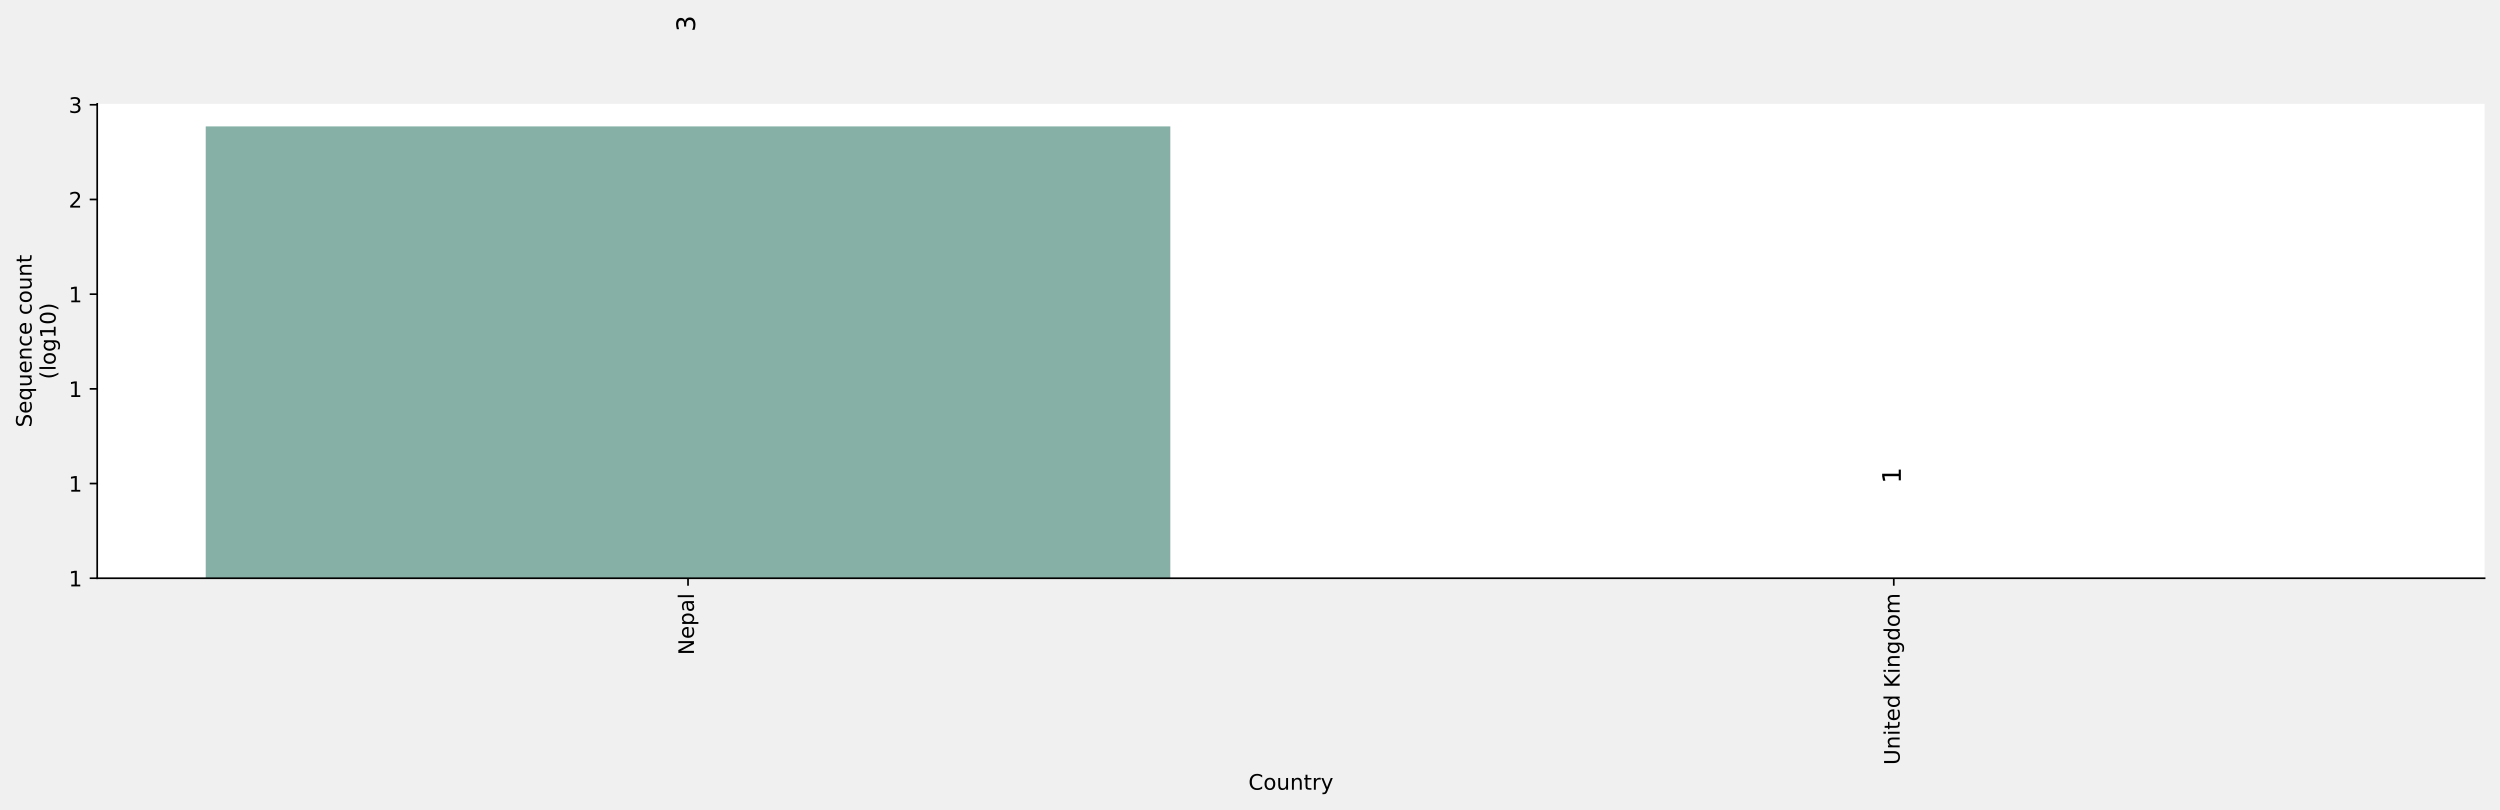
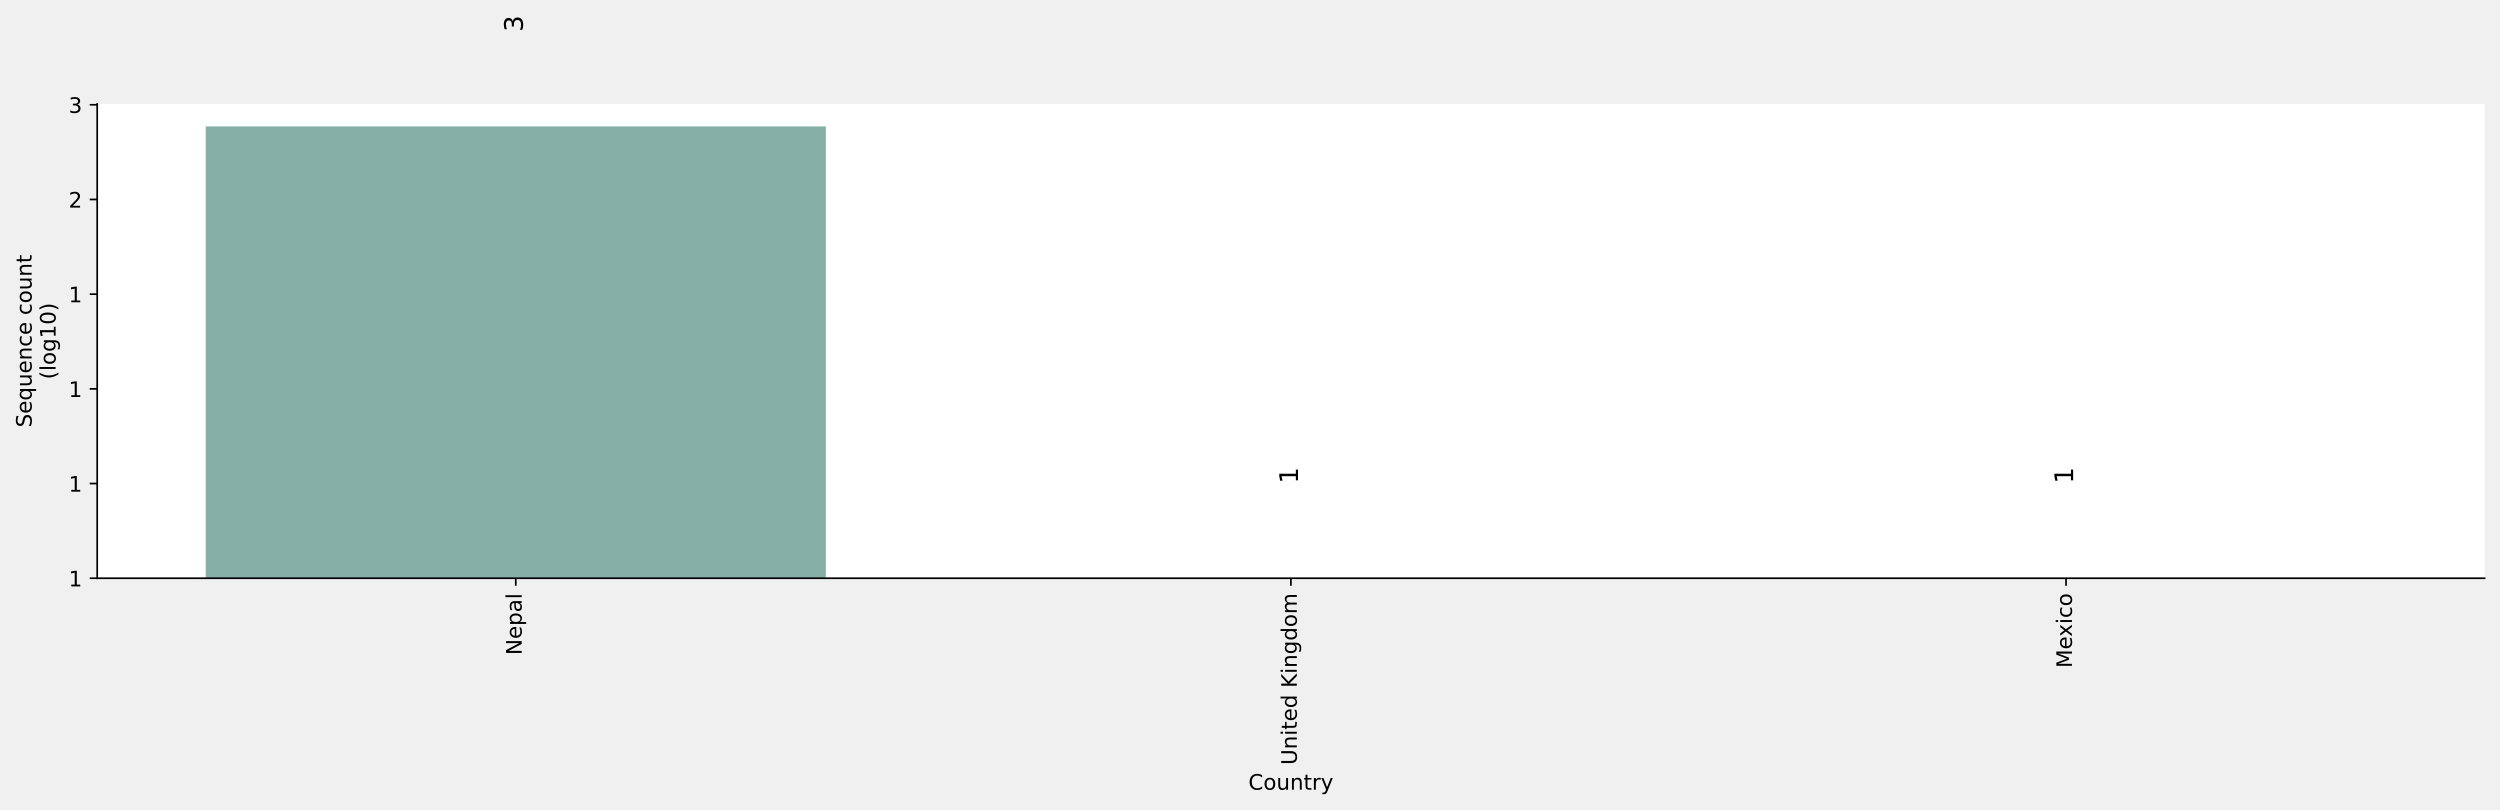
<svg xmlns="http://www.w3.org/2000/svg" xmlns:xlink="http://www.w3.org/1999/xlink" height="378.443pt" version="1.1" viewBox="0 0 1168.638 378.443" width="1168.638pt">
  <defs>
    <style type="text/css">*{stroke-linecap:butt;stroke-linejoin:round;}</style>
  </defs>
  <g id="figure_1">
    <g id="axes_1">
      <g id="patch_1">
        <path d="M 45.438 270.3  L 1161.438 270.3  L 1161.438 48.54  L 45.438 48.54  z " style="fill:#ffffff;" />
      </g>
      <g id="patch_2">
-         <path clip-path="url(#pbe9e77797c)" d="M 96.166 270.3  L 547.075 270.3  L 547.075 59.1  L 96.166 59.1  z " style="fill:#86b0a6;" />
+         <path clip-path="url(#pb8a6fad8ed)" d="M 96.166 270.3  L 386.036 270.3  L 386.036 59.1  L 96.166 59.1  z " style="fill:#86b0a6;" />
      </g>
      <g id="patch_3">
-         <path clip-path="url(#pbe9e77797c)" d="M 659.802 270.3  L 1110.711 270.3  L 1110.711 270.3  L 659.802 270.3  z " style="fill:#86b0a6;" />
+         <path clip-path="url(#pb8a6fad8ed)" d="M 458.503 270.3  L 748.374 270.3  L 748.374 270.3  L 458.503 270.3  z " style="fill:#86b0a6;" />
+       </g>
+       <g id="patch_4">
+         <path clip-path="url(#pb8a6fad8ed)" d="M 820.841 270.3  L 1110.711 270.3  L 1110.711 270.3  L 820.841 270.3  z " style="fill:#86b0a6;" />
      </g>
      <g id="matplotlib.axis_1">
        <g id="xtick_1">
          <g id="line2d_1">
            <defs>
-               <path d="M 0 0  L 0 3.5  " id="m4c17e06d1f" style="stroke:#000000;stroke-width:0.8;" />
-             </defs>
-             <g>
-               <use style="stroke:#000000;stroke-width:0.8;" x="321.62" xlink:href="#m4c17e06d1f" y="270.3" />
+               <path d="M 0 0  L 0 3.5  " id="m555a7a0d7e" style="stroke:#000000;stroke-width:0.8;" />
+             </defs>
+             <g>
+               <use style="stroke:#000000;stroke-width:0.8;" x="241.101" xlink:href="#m555a7a0d7e" y="270.3" />
            </g>
          </g>
          <g id="text_1">
-             <g transform="translate(324.3796 306.1895)rotate(-90)scale(0.1 -0.1)">
+             <g transform="translate(243.8602 306.1895)rotate(-90)scale(0.1 -0.1)">
              <defs>
                <path d="M 628 4666  L 1478 4666  L 3547 763  L 3547 4666  L 4159 4666  L 4159 0  L 3309 0  L 1241 3903  L 1241 0  L 628 0  L 628 4666  z " id="DejaVuSans-4e" transform="scale(0.015625)" />
                <path d="M 3597 1894  L 3597 1613  L 953 1613  Q 991 1019 1311 708  Q 1631 397 2203 397  Q 2534 397 2845 478  Q 3156 559 3463 722  L 3463 178  Q 3153 47 2828 -22  Q 2503 -91 2169 -91  Q 1331 -91 842 396  Q 353 884 353 1716  Q 353 2575 817 3079  Q 1281 3584 2069 3584  Q 2775 3584 3186 3129  Q 3597 2675 3597 1894  z M 3022 2063  Q 3016 2534 2758 2815  Q 2500 3097 2075 3097  Q 1594 3097 1305 2825  Q 1016 2553 972 2059  L 3022 2063  z " id="DejaVuSans-65" transform="scale(0.015625)" />
                <path d="M 1159 525  L 1159 -1331  L 581 -1331  L 581 3500  L 1159 3500  L 1159 2969  Q 1341 3281 1617 3432  Q 1894 3584 2278 3584  Q 2916 3584 3314 3078  Q 3713 2572 3713 1747  Q 3713 922 3314 415  Q 2916 -91 2278 -91  Q 1894 -91 1617 61  Q 1341 213 1159 525  z M 3116 1747  Q 3116 2381 2855 2742  Q 2594 3103 2138 3103  Q 1681 3103 1420 2742  Q 1159 2381 1159 1747  Q 1159 1113 1420 752  Q 1681 391 2138 391  Q 2594 391 2855 752  Q 3116 1113 3116 1747  z " id="DejaVuSans-70" transform="scale(0.015625)" />
                <path d="M 2194 1759  Q 1497 1759 1228 1600  Q 959 1441 959 1056  Q 959 750 1161 570  Q 1363 391 1709 391  Q 2188 391 2477 730  Q 2766 1069 2766 1631  L 2766 1759  L 2194 1759  z M 3341 1997  L 3341 0  L 2766 0  L 2766 531  Q 2569 213 2275 61  Q 1981 -91 1556 -91  Q 1019 -91 701 211  Q 384 513 384 1019  Q 384 1609 779 1909  Q 1175 2209 1959 2209  L 2766 2209  L 2766 2266  Q 2766 2663 2505 2880  Q 2244 3097 1772 3097  Q 1472 3097 1187 3025  Q 903 2953 641 2809  L 641 3341  Q 956 3463 1253 3523  Q 1550 3584 1831 3584  Q 2591 3584 2966 3190  Q 3341 2797 3341 1997  z " id="DejaVuSans-61" transform="scale(0.015625)" />
                <path d="M 603 4863  L 1178 4863  L 1178 0  L 603 0  L 603 4863  z " id="DejaVuSans-6c" transform="scale(0.015625)" />
              </defs>
              <use xlink:href="#DejaVuSans-4e" />
              <use x="74.805" xlink:href="#DejaVuSans-65" />
              <use x="136.328" xlink:href="#DejaVuSans-70" />
              <use x="199.805" xlink:href="#DejaVuSans-61" />
              <use x="261.084" xlink:href="#DejaVuSans-6c" />
            </g>
          </g>
        </g>
        <g id="xtick_2">
          <g id="line2d_2">
            <g>
-               <use style="stroke:#000000;stroke-width:0.8;" x="885.257" xlink:href="#m4c17e06d1f" y="270.3" />
+               <use style="stroke:#000000;stroke-width:0.8;" x="603.438" xlink:href="#m555a7a0d7e" y="270.3" />
            </g>
          </g>
          <g id="text_2">
-             <g transform="translate(888.016 357.5645)rotate(-90)scale(0.1 -0.1)">
+             <g transform="translate(606.1978 357.5645)rotate(-90)scale(0.1 -0.1)">
              <defs>
                <path d="M 556 4666  L 1191 4666  L 1191 1831  Q 1191 1081 1462 751  Q 1734 422 2344 422  Q 2950 422 3222 751  Q 3494 1081 3494 1831  L 3494 4666  L 4128 4666  L 4128 1753  Q 4128 841 3676 375  Q 3225 -91 2344 -91  Q 1459 -91 1007 375  Q 556 841 556 1753  L 556 4666  z " id="DejaVuSans-55" transform="scale(0.015625)" />
                <path d="M 3513 2113  L 3513 0  L 2938 0  L 2938 2094  Q 2938 2591 2744 2837  Q 2550 3084 2163 3084  Q 1697 3084 1428 2787  Q 1159 2491 1159 1978  L 1159 0  L 581 0  L 581 3500  L 1159 3500  L 1159 2956  Q 1366 3272 1645 3428  Q 1925 3584 2291 3584  Q 2894 3584 3203 3211  Q 3513 2838 3513 2113  z " id="DejaVuSans-6e" transform="scale(0.015625)" />
                <path d="M 603 3500  L 1178 3500  L 1178 0  L 603 0  L 603 3500  z M 603 4863  L 1178 4863  L 1178 4134  L 603 4134  L 603 4863  z " id="DejaVuSans-69" transform="scale(0.015625)" />
                <path d="M 1172 4494  L 1172 3500  L 2356 3500  L 2356 3053  L 1172 3053  L 1172 1153  Q 1172 725 1289 603  Q 1406 481 1766 481  L 2356 481  L 2356 0  L 1766 0  Q 1100 0 847 248  Q 594 497 594 1153  L 594 3053  L 172 3053  L 172 3500  L 594 3500  L 594 4494  L 1172 4494  z " id="DejaVuSans-74" transform="scale(0.015625)" />
                <path d="M 2906 2969  L 2906 4863  L 3481 4863  L 3481 0  L 2906 0  L 2906 525  Q 2725 213 2448 61  Q 2172 -91 1784 -91  Q 1150 -91 751 415  Q 353 922 353 1747  Q 353 2572 751 3078  Q 1150 3584 1784 3584  Q 2172 3584 2448 3432  Q 2725 3281 2906 2969  z M 947 1747  Q 947 1113 1208 752  Q 1469 391 1925 391  Q 2381 391 2643 752  Q 2906 1113 2906 1747  Q 2906 2381 2643 2742  Q 2381 3103 1925 3103  Q 1469 3103 1208 2742  Q 947 2381 947 1747  z " id="DejaVuSans-64" transform="scale(0.015625)" />
                <path id="DejaVuSans-20" transform="scale(0.015625)" />
                <path d="M 628 4666  L 1259 4666  L 1259 2694  L 3353 4666  L 4166 4666  L 1850 2491  L 4331 0  L 3500 0  L 1259 2247  L 1259 0  L 628 0  L 628 4666  z " id="DejaVuSans-4b" transform="scale(0.015625)" />
                <path d="M 2906 1791  Q 2906 2416 2648 2759  Q 2391 3103 1925 3103  Q 1463 3103 1205 2759  Q 947 2416 947 1791  Q 947 1169 1205 825  Q 1463 481 1925 481  Q 2391 481 2648 825  Q 2906 1169 2906 1791  z M 3481 434  Q 3481 -459 3084 -895  Q 2688 -1331 1869 -1331  Q 1566 -1331 1297 -1286  Q 1028 -1241 775 -1147  L 775 -588  Q 1028 -725 1275 -790  Q 1522 -856 1778 -856  Q 2344 -856 2625 -561  Q 2906 -266 2906 331  L 2906 616  Q 2728 306 2450 153  Q 2172 0 1784 0  Q 1141 0 747 490  Q 353 981 353 1791  Q 353 2603 747 3093  Q 1141 3584 1784 3584  Q 2172 3584 2450 3431  Q 2728 3278 2906 2969  L 2906 3500  L 3481 3500  L 3481 434  z " id="DejaVuSans-67" transform="scale(0.015625)" />
                <path d="M 1959 3097  Q 1497 3097 1228 2736  Q 959 2375 959 1747  Q 959 1119 1226 758  Q 1494 397 1959 397  Q 2419 397 2687 759  Q 2956 1122 2956 1747  Q 2956 2369 2687 2733  Q 2419 3097 1959 3097  z M 1959 3584  Q 2709 3584 3137 3096  Q 3566 2609 3566 1747  Q 3566 888 3137 398  Q 2709 -91 1959 -91  Q 1206 -91 779 398  Q 353 888 353 1747  Q 353 2609 779 3096  Q 1206 3584 1959 3584  z " id="DejaVuSans-6f" transform="scale(0.015625)" />
                <path d="M 3328 2828  Q 3544 3216 3844 3400  Q 4144 3584 4550 3584  Q 5097 3584 5394 3201  Q 5691 2819 5691 2113  L 5691 0  L 5113 0  L 5113 2094  Q 5113 2597 4934 2840  Q 4756 3084 4391 3084  Q 3944 3084 3684 2787  Q 3425 2491 3425 1978  L 3425 0  L 2847 0  L 2847 2094  Q 2847 2600 2669 2842  Q 2491 3084 2119 3084  Q 1678 3084 1418 2786  Q 1159 2488 1159 1978  L 1159 0  L 581 0  L 581 3500  L 1159 3500  L 1159 2956  Q 1356 3278 1631 3431  Q 1906 3584 2284 3584  Q 2666 3584 2933 3390  Q 3200 3197 3328 2828  z " id="DejaVuSans-6d" transform="scale(0.015625)" />
              </defs>
              <use xlink:href="#DejaVuSans-55" />
              <use x="73.193" xlink:href="#DejaVuSans-6e" />
              <use x="136.572" xlink:href="#DejaVuSans-69" />
              <use x="164.355" xlink:href="#DejaVuSans-74" />
              <use x="203.564" xlink:href="#DejaVuSans-65" />
              <use x="265.088" xlink:href="#DejaVuSans-64" />
              <use x="328.564" xlink:href="#DejaVuSans-20" />
              <use x="360.352" xlink:href="#DejaVuSans-4b" />
              <use x="425.928" xlink:href="#DejaVuSans-69" />
              <use x="453.711" xlink:href="#DejaVuSans-6e" />
              <use x="517.09" xlink:href="#DejaVuSans-67" />
              <use x="580.566" xlink:href="#DejaVuSans-64" />
              <use x="644.043" xlink:href="#DejaVuSans-6f" />
              <use x="705.225" xlink:href="#DejaVuSans-6d" />
            </g>
          </g>
        </g>
-         <g id="text_3">
+         <g id="xtick_3">
+           <g id="line2d_3">
+             <g>
+               <use style="stroke:#000000;stroke-width:0.8;" x="965.776" xlink:href="#m555a7a0d7e" y="270.3" />
+             </g>
+           </g>
+           <g id="text_3">
+             <g transform="translate(968.5355 312.2208)rotate(-90)scale(0.1 -0.1)">
+               <defs>
+                 <path d="M 628 4666  L 1569 4666  L 2759 1491  L 3956 4666  L 4897 4666  L 4897 0  L 4281 0  L 4281 4097  L 3078 897  L 2444 897  L 1241 4097  L 1241 0  L 628 0  L 628 4666  z " id="DejaVuSans-4d" transform="scale(0.015625)" />
+                 <path d="M 3513 3500  L 2247 1797  L 3578 0  L 2900 0  L 1881 1375  L 863 0  L 184 0  L 1544 1831  L 300 3500  L 978 3500  L 1906 2253  L 2834 3500  L 3513 3500  z " id="DejaVuSans-78" transform="scale(0.015625)" />
+                 <path d="M 3122 3366  L 3122 2828  Q 2878 2963 2633 3030  Q 2388 3097 2138 3097  Q 1578 3097 1268 2742  Q 959 2388 959 1747  Q 959 1106 1268 751  Q 1578 397 2138 397  Q 2388 397 2633 464  Q 2878 531 3122 666  L 3122 134  Q 2881 22 2623 -34  Q 2366 -91 2075 -91  Q 1284 -91 818 406  Q 353 903 353 1747  Q 353 2603 823 3093  Q 1294 3584 2113 3584  Q 2378 3584 2631 3529  Q 2884 3475 3122 3366  z " id="DejaVuSans-63" transform="scale(0.015625)" />
+               </defs>
+               <use xlink:href="#DejaVuSans-4d" />
+               <use x="86.279" xlink:href="#DejaVuSans-65" />
+               <use x="146.053" xlink:href="#DejaVuSans-78" />
+               <use x="205.232" xlink:href="#DejaVuSans-69" />
+               <use x="233.016" xlink:href="#DejaVuSans-63" />
+               <use x="287.996" xlink:href="#DejaVuSans-6f" />
+             </g>
+           </g>
+         </g>
+         <g id="text_4">
          <g transform="translate(583.5752 369.163)scale(0.1 -0.1)">
            <defs>
              <path d="M 4122 4306  L 4122 3641  Q 3803 3938 3442 4084  Q 3081 4231 2675 4231  Q 1875 4231 1450 3742  Q 1025 3253 1025 2328  Q 1025 1406 1450 917  Q 1875 428 2675 428  Q 3081 428 3442 575  Q 3803 722 4122 1019  L 4122 359  Q 3791 134 3420 21  Q 3050 -91 2638 -91  Q 1578 -91 968 557  Q 359 1206 359 2328  Q 359 3453 968 4101  Q 1578 4750 2638 4750  Q 3056 4750 3426 4639  Q 3797 4528 4122 4306  z " id="DejaVuSans-43" transform="scale(0.015625)" />
              <path d="M 544 1381  L 544 3500  L 1119 3500  L 1119 1403  Q 1119 906 1312 657  Q 1506 409 1894 409  Q 2359 409 2629 706  Q 2900 1003 2900 1516  L 2900 3500  L 3475 3500  L 3475 0  L 2900 0  L 2900 538  Q 2691 219 2414 64  Q 2138 -91 1772 -91  Q 1169 -91 856 284  Q 544 659 544 1381  z M 1991 3584  L 1991 3584  z " id="DejaVuSans-75" transform="scale(0.015625)" />
              <path d="M 2631 2963  Q 2534 3019 2420 3045  Q 2306 3072 2169 3072  Q 1681 3072 1420 2755  Q 1159 2438 1159 1844  L 1159 0  L 581 0  L 581 3500  L 1159 3500  L 1159 2956  Q 1341 3275 1631 3429  Q 1922 3584 2338 3584  Q 2397 3584 2469 3576  Q 2541 3569 2628 3553  L 2631 2963  z " id="DejaVuSans-72" transform="scale(0.015625)" />
              <path d="M 2059 -325  Q 1816 -950 1584 -1140  Q 1353 -1331 966 -1331  L 506 -1331  L 506 -850  L 844 -850  Q 1081 -850 1212 -737  Q 1344 -625 1503 -206  L 1606 56  L 191 3500  L 800 3500  L 1894 763  L 2988 3500  L 3597 3500  L 2059 -325  z " id="DejaVuSans-79" transform="scale(0.015625)" />
            </defs>
            <use xlink:href="#DejaVuSans-43" />
            <use x="69.824" xlink:href="#DejaVuSans-6f" />
            <use x="131.006" xlink:href="#DejaVuSans-75" />
            <use x="194.385" xlink:href="#DejaVuSans-6e" />
            <use x="257.764" xlink:href="#DejaVuSans-74" />
            <use x="296.973" xlink:href="#DejaVuSans-72" />
            <use x="338.086" xlink:href="#DejaVuSans-79" />
          </g>
        </g>
      </g>
      <g id="matplotlib.axis_2">
        <g id="ytick_1">
-           <g id="line2d_3">
-             <defs>
-               <path d="M 0 0  L -3.5 0  " id="md2fdc1276e" style="stroke:#000000;stroke-width:0.8;" />
-             </defs>
-             <g>
-               <use style="stroke:#000000;stroke-width:0.8;" x="45.438" xlink:href="#md2fdc1276e" y="270.3" />
-             </g>
-           </g>
-           <g id="text_4">
+           <g id="line2d_4">
+             <defs>
+               <path d="M 0 0  L -3.5 0  " id="md3da82e534" style="stroke:#000000;stroke-width:0.8;" />
+             </defs>
+             <g>
+               <use style="stroke:#000000;stroke-width:0.8;" x="45.438" xlink:href="#md3da82e534" y="270.3" />
+             </g>
+           </g>
+           <g id="text_5">
            <g transform="translate(32.07594 274.0997)scale(0.1 -0.1)">
              <defs>
                <path d="M 794 531  L 1825 531  L 1825 4091  L 703 3866  L 703 4441  L 1819 4666  L 2450 4666  L 2450 531  L 3481 531  L 3481 0  L 794 0  L 794 531  z " id="DejaVuSans-31" transform="scale(0.015625)" />
              </defs>
              <use xlink:href="#DejaVuSans-31" />
            </g>
          </g>
        </g>
        <g id="ytick_2">
-           <g id="line2d_4">
-             <g>
-               <use style="stroke:#000000;stroke-width:0.8;" x="45.438" xlink:href="#md2fdc1276e" y="226.035" />
-             </g>
-           </g>
-           <g id="text_5">
+           <g id="line2d_5">
+             <g>
+               <use style="stroke:#000000;stroke-width:0.8;" x="45.438" xlink:href="#md3da82e534" y="226.035" />
+             </g>
+           </g>
+           <g id="text_6">
            <g transform="translate(32.07594 229.8342)scale(0.1 -0.1)">
              <use xlink:href="#DejaVuSans-31" />
            </g>
          </g>
        </g>
        <g id="ytick_3">
-           <g id="line2d_5">
-             <g>
-               <use style="stroke:#000000;stroke-width:0.8;" x="45.438" xlink:href="#md2fdc1276e" y="181.77" />
-             </g>
-           </g>
-           <g id="text_6">
+           <g id="line2d_6">
+             <g>
+               <use style="stroke:#000000;stroke-width:0.8;" x="45.438" xlink:href="#md3da82e534" y="181.77" />
+             </g>
+           </g>
+           <g id="text_7">
            <g transform="translate(32.07594 185.5687)scale(0.1 -0.1)">
              <use xlink:href="#DejaVuSans-31" />
            </g>
          </g>
        </g>
        <g id="ytick_4">
-           <g id="line2d_6">
-             <g>
-               <use style="stroke:#000000;stroke-width:0.8;" x="45.438" xlink:href="#md2fdc1276e" y="137.504" />
-             </g>
-           </g>
-           <g id="text_7">
+           <g id="line2d_7">
+             <g>
+               <use style="stroke:#000000;stroke-width:0.8;" x="45.438" xlink:href="#md3da82e534" y="137.504" />
+             </g>
+           </g>
+           <g id="text_8">
            <g transform="translate(32.07594 141.3033)scale(0.1 -0.1)">
              <use xlink:href="#DejaVuSans-31" />
            </g>
          </g>
        </g>
        <g id="ytick_5">
-           <g id="line2d_7">
-             <g>
-               <use style="stroke:#000000;stroke-width:0.8;" x="45.438" xlink:href="#md2fdc1276e" y="93.239" />
-             </g>
-           </g>
-           <g id="text_8">
+           <g id="line2d_8">
+             <g>
+               <use style="stroke:#000000;stroke-width:0.8;" x="45.438" xlink:href="#md3da82e534" y="93.239" />
+             </g>
+           </g>
+           <g id="text_9">
            <g transform="translate(32.07594 97.03779)scale(0.1 -0.1)">
              <defs>
                <path d="M 1228 531  L 3431 531  L 3431 0  L 469 0  L 469 531  Q 828 903 1448 1529  Q 2069 2156 2228 2338  Q 2531 2678 2651 2914  Q 2772 3150 2772 3378  Q 2772 3750 2511 3984  Q 2250 4219 1831 4219  Q 1534 4219 1204 4116  Q 875 4013 500 3803  L 500 4441  Q 881 4594 1212 4672  Q 1544 4750 1819 4750  Q 2544 4750 2975 4387  Q 3406 4025 3406 3419  Q 3406 3131 3298 2873  Q 3191 2616 2906 2266  Q 2828 2175 2409 1742  Q 1991 1309 1228 531  z " id="DejaVuSans-32" transform="scale(0.015625)" />
              </defs>
              <use xlink:href="#DejaVuSans-32" />
            </g>
          </g>
        </g>
        <g id="ytick_6">
-           <g id="line2d_8">
-             <g>
-               <use style="stroke:#000000;stroke-width:0.8;" x="45.438" xlink:href="#md2fdc1276e" y="48.973" />
-             </g>
-           </g>
-           <g id="text_9">
+           <g id="line2d_9">
+             <g>
+               <use style="stroke:#000000;stroke-width:0.8;" x="45.438" xlink:href="#md3da82e534" y="48.973" />
+             </g>
+           </g>
+           <g id="text_10">
            <g transform="translate(32.07594 52.77231)scale(0.1 -0.1)">
              <defs>
                <path d="M 2597 2516  Q 3050 2419 3304 2112  Q 3559 1806 3559 1356  Q 3559 666 3084 287  Q 2609 -91 1734 -91  Q 1441 -91 1130 -33  Q 819 25 488 141  L 488 750  Q 750 597 1062 519  Q 1375 441 1716 441  Q 2309 441 2620 675  Q 2931 909 2931 1356  Q 2931 1769 2642 2001  Q 2353 2234 1838 2234  L 1294 2234  L 1294 2753  L 1863 2753  Q 2328 2753 2575 2939  Q 2822 3125 2822 3475  Q 2822 3834 2567 4026  Q 2313 4219 1838 4219  Q 1578 4219 1281 4162  Q 984 4106 628 3988  L 628 4550  Q 988 4650 1302 4700  Q 1616 4750 1894 4750  Q 2613 4750 3031 4423  Q 3450 4097 3450 3541  Q 3450 3153 3228 2886  Q 3006 2619 2597 2516  z " id="DejaVuSans-33" transform="scale(0.015625)" />
              </defs>
              <use xlink:href="#DejaVuSans-33" />
            </g>
          </g>
        </g>
-         <g id="text_10">
+         <g id="text_11">
          <g transform="translate(14.79844 199.7806)rotate(-90)scale(0.1 -0.1)">
            <defs>
              <path d="M 3425 4513  L 3425 3897  Q 3066 4069 2747 4153  Q 2428 4238 2131 4238  Q 1616 4238 1336 4038  Q 1056 3838 1056 3469  Q 1056 3159 1242 3001  Q 1428 2844 1947 2747  L 2328 2669  Q 3034 2534 3370 2195  Q 3706 1856 3706 1288  Q 3706 609 3251 259  Q 2797 -91 1919 -91  Q 1588 -91 1214 -16  Q 841 59 441 206  L 441 856  Q 825 641 1194 531  Q 1563 422 1919 422  Q 2459 422 2753 634  Q 3047 847 3047 1241  Q 3047 1584 2836 1778  Q 2625 1972 2144 2069  L 1759 2144  Q 1053 2284 737 2584  Q 422 2884 422 3419  Q 422 4038 858 4394  Q 1294 4750 2059 4750  Q 2388 4750 2728 4690  Q 3069 4631 3425 4513  z " id="DejaVuSans-53" transform="scale(0.015625)" />
              <path d="M 947 1747  Q 947 1113 1208 752  Q 1469 391 1925 391  Q 2381 391 2643 752  Q 2906 1113 2906 1747  Q 2906 2381 2643 2742  Q 2381 3103 1925 3103  Q 1469 3103 1208 2742  Q 947 2381 947 1747  z M 2906 525  Q 2725 213 2448 61  Q 2172 -91 1784 -91  Q 1150 -91 751 415  Q 353 922 353 1747  Q 353 2572 751 3078  Q 1150 3584 1784 3584  Q 2172 3584 2448 3432  Q 2725 3281 2906 2969  L 2906 3500  L 3481 3500  L 3481 -1331  L 2906 -1331  L 2906 525  z " id="DejaVuSans-71" transform="scale(0.015625)" />
-               <path d="M 3122 3366  L 3122 2828  Q 2878 2963 2633 3030  Q 2388 3097 2138 3097  Q 1578 3097 1268 2742  Q 959 2388 959 1747  Q 959 1106 1268 751  Q 1578 397 2138 397  Q 2388 397 2633 464  Q 2878 531 3122 666  L 3122 134  Q 2881 22 2623 -34  Q 2366 -91 2075 -91  Q 1284 -91 818 406  Q 353 903 353 1747  Q 353 2603 823 3093  Q 1294 3584 2113 3584  Q 2378 3584 2631 3529  Q 2884 3475 3122 3366  z " id="DejaVuSans-63" transform="scale(0.015625)" />
            </defs>
            <use xlink:href="#DejaVuSans-53" />
            <use x="63.477" xlink:href="#DejaVuSans-65" />
            <use x="125" xlink:href="#DejaVuSans-71" />
            <use x="188.477" xlink:href="#DejaVuSans-75" />
            <use x="251.855" xlink:href="#DejaVuSans-65" />
            <use x="313.379" xlink:href="#DejaVuSans-6e" />
            <use x="376.758" xlink:href="#DejaVuSans-63" />
            <use x="431.738" xlink:href="#DejaVuSans-65" />
            <use x="493.262" xlink:href="#DejaVuSans-20" />
            <use x="525.049" xlink:href="#DejaVuSans-63" />
            <use x="580.029" xlink:href="#DejaVuSans-6f" />
            <use x="641.211" xlink:href="#DejaVuSans-75" />
            <use x="704.59" xlink:href="#DejaVuSans-6e" />
            <use x="767.969" xlink:href="#DejaVuSans-74" />
          </g>
          <g transform="translate(25.99625 177.3072)rotate(-90)scale(0.1 -0.1)">
            <defs>
              <path d="M 1984 4856  Q 1566 4138 1362 3434  Q 1159 2731 1159 2009  Q 1159 1288 1364 580  Q 1569 -128 1984 -844  L 1484 -844  Q 1016 -109 783 600  Q 550 1309 550 2009  Q 550 2706 781 3412  Q 1013 4119 1484 4856  L 1984 4856  z " id="DejaVuSans-28" transform="scale(0.015625)" />
              <path d="M 2034 4250  Q 1547 4250 1301 3770  Q 1056 3291 1056 2328  Q 1056 1369 1301 889  Q 1547 409 2034 409  Q 2525 409 2770 889  Q 3016 1369 3016 2328  Q 3016 3291 2770 3770  Q 2525 4250 2034 4250  z M 2034 4750  Q 2819 4750 3233 4129  Q 3647 3509 3647 2328  Q 3647 1150 3233 529  Q 2819 -91 2034 -91  Q 1250 -91 836 529  Q 422 1150 422 2328  Q 422 3509 836 4129  Q 1250 4750 2034 4750  z " id="DejaVuSans-30" transform="scale(0.015625)" />
              <path d="M 513 4856  L 1013 4856  Q 1481 4119 1714 3412  Q 1947 2706 1947 2009  Q 1947 1309 1714 600  Q 1481 -109 1013 -844  L 513 -844  Q 928 -128 1133 580  Q 1338 1288 1338 2009  Q 1338 2731 1133 3434  Q 928 4138 513 4856  z " id="DejaVuSans-29" transform="scale(0.015625)" />
            </defs>
            <use xlink:href="#DejaVuSans-28" />
            <use x="39.014" xlink:href="#DejaVuSans-6c" />
            <use x="66.797" xlink:href="#DejaVuSans-6f" />
            <use x="127.979" xlink:href="#DejaVuSans-67" />
            <use x="191.455" xlink:href="#DejaVuSans-31" />
            <use x="255.078" xlink:href="#DejaVuSans-30" />
            <use x="318.701" xlink:href="#DejaVuSans-29" />
          </g>
        </g>
      </g>
-       <g id="patch_4">
+       <g id="patch_5">
        <path d="M 45.438 270.3  L 45.438 48.54  " style="fill:none;stroke:#000000;stroke-linecap:square;stroke-linejoin:miter;stroke-width:0.8;" />
      </g>
-       <g id="patch_5">
+       <g id="patch_6">
        <path d="M 45.438 270.3  L 1161.438 270.3  " style="fill:none;stroke:#000000;stroke-linecap:square;stroke-linejoin:miter;stroke-width:0.8;" />
      </g>
-       <g id="text_11">
-         <g transform="translate(324.9315 14.835)rotate(-90)scale(0.12 -0.12)">
+       <g id="text_12">
+         <g transform="translate(244.412 14.835)rotate(-90)scale(0.12 -0.12)">
          <use xlink:href="#DejaVuSans-33" />
        </g>
      </g>
-       <g id="text_12">
-         <g transform="translate(888.5679 226.035)rotate(-90)scale(0.12 -0.12)">
+       <g id="text_13">
+         <g transform="translate(606.7497 226.035)rotate(-90)scale(0.12 -0.12)">
+           <use xlink:href="#DejaVuSans-31" />
+         </g>
+       </g>
+       <g id="text_14">
+         <g transform="translate(969.0874 226.035)rotate(-90)scale(0.12 -0.12)">
          <use xlink:href="#DejaVuSans-31" />
        </g>
      </g>
    </g>
  </g>
  <defs>
-     <clipPath id="pbe9e77797c">
+     <clipPath id="pb8a6fad8ed">
      <rect height="221.76" width="1116" x="45.438" y="48.54" />
    </clipPath>
  </defs>
</svg>
